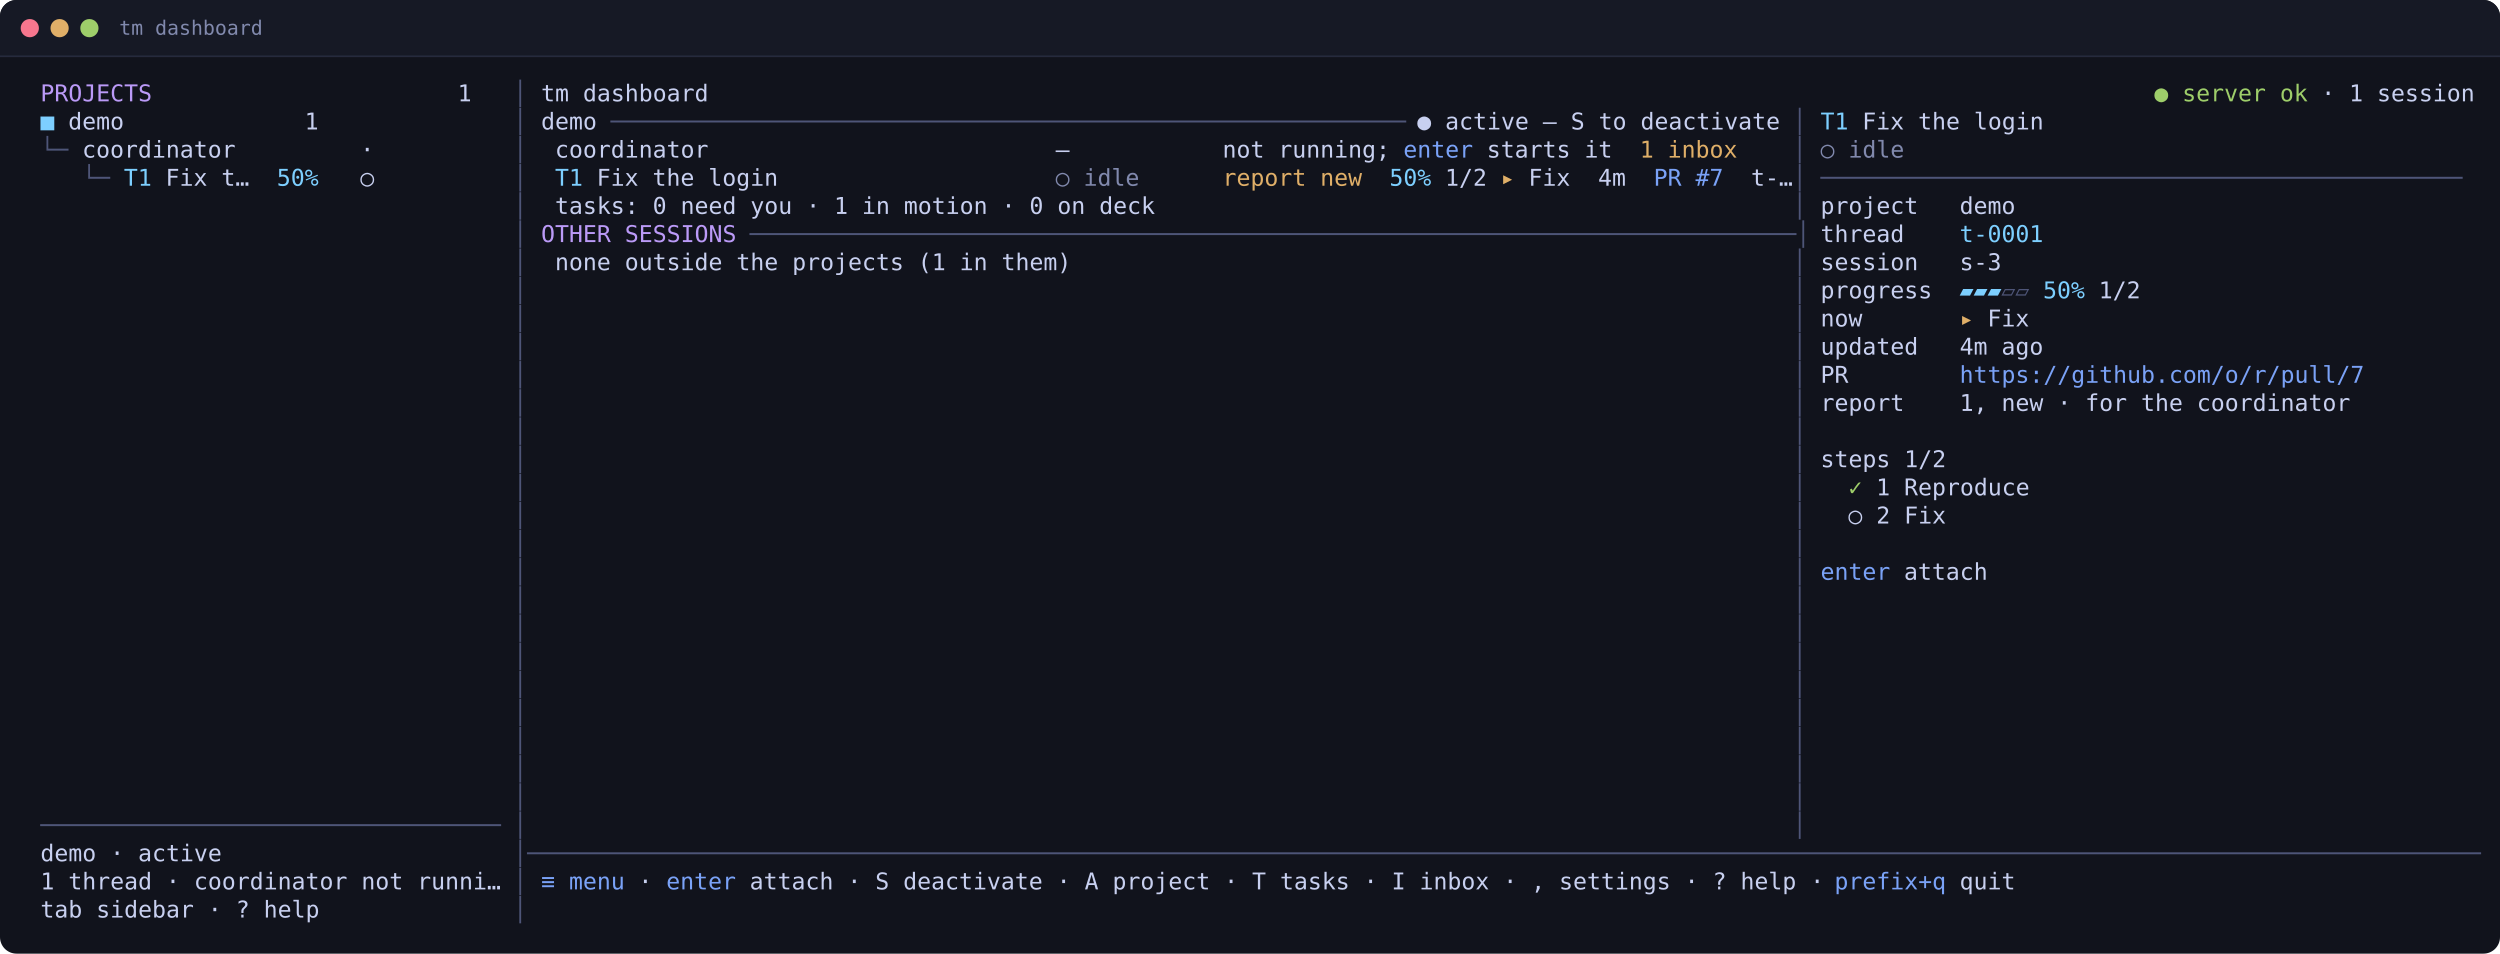
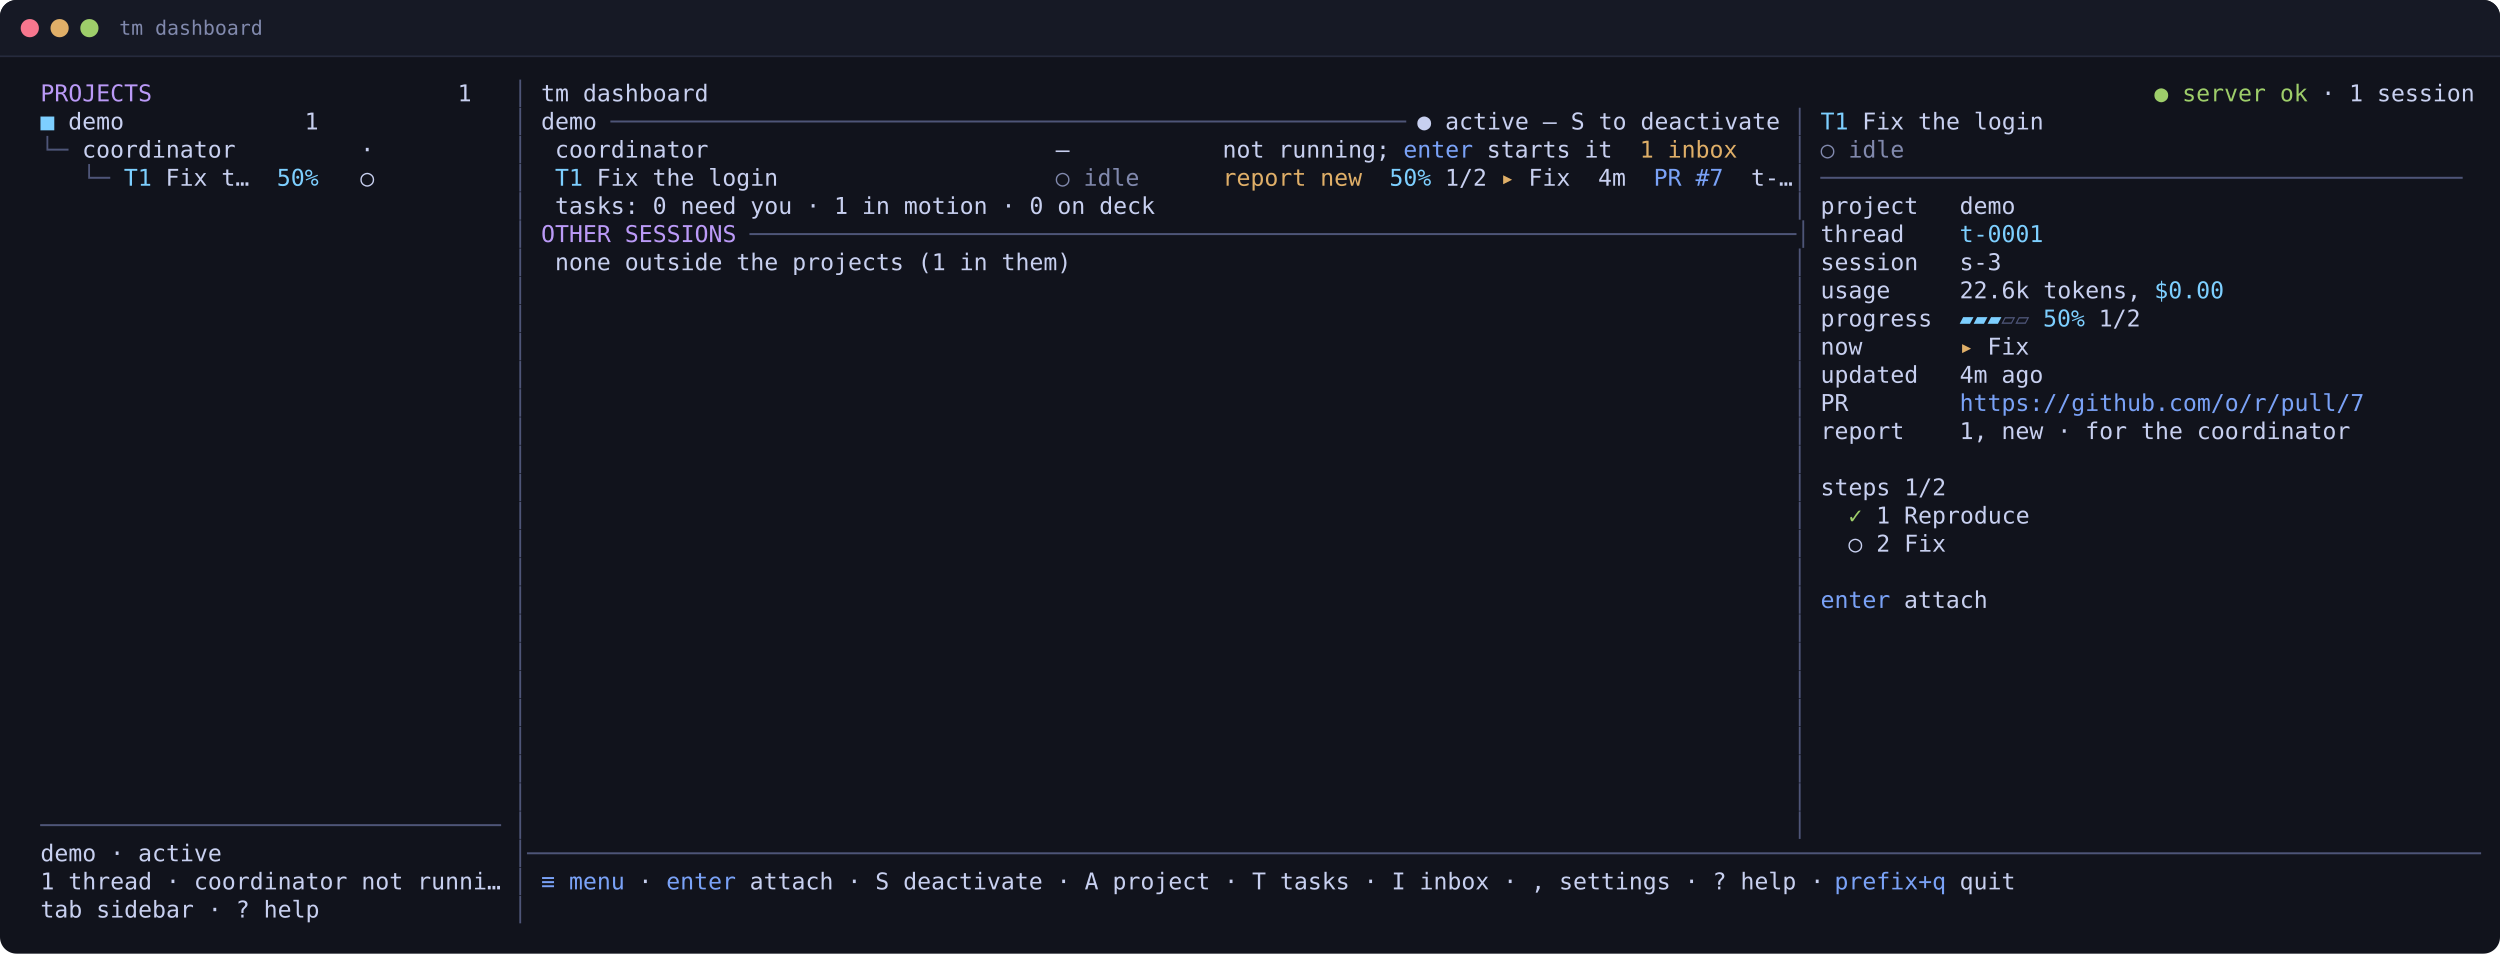
<svg xmlns="http://www.w3.org/2000/svg" width="1510" height="576" viewBox="0 0 1510 576" role="img" aria-labelledby="t">
  <style>text{font:14px ui-monospace,SFMono-Regular,Menlo,Consolas,'DejaVu Sans Mono','Liberation Mono',monospace;white-space:pre}</style>
  <rect width="1510" height="576" rx="10" fill="#11131c" />
  <rect width="1510" height="34" rx="10" fill="#161925" />
  <rect y="24" width="1510" height="10" fill="#161925" />
  <line x1="0" y1="34" x2="1510" y2="34" stroke="#262a3d" />
  <circle cx="18" cy="17" r="5.5" fill="#f7768e" />
  <circle cx="36" cy="17" r="5.5" fill="#e0af68" />
  <circle cx="54" cy="17" r="5.5" fill="#9ece6a" />
  <text x="72" y="21" fill="#8189ad" style="font-size:12px">tm dashboard</text>
  <text x="24.4" y="61.2" fill="#bb9af7" font-weight="700" textLength="67.2" lengthAdjust="spacingAndGlyphs">PROJECTS</text>
  <text x="276.4" y="61.2" fill="#c8d0f0">1</text>
  <text x="310.0" y="61.2" fill="#4e5578">│</text>
  <text x="326.8" y="61.2" fill="#c8d0f0" font-weight="700" textLength="100.8" lengthAdjust="spacingAndGlyphs">tm dashboard</text>
  <text x="1301.2" y="61.2" fill="#9ece6a" textLength="92.4" lengthAdjust="spacingAndGlyphs">● server ok</text>
  <text x="1402.0" y="61.2" fill="#c8d0f0" textLength="92.4" lengthAdjust="spacingAndGlyphs">· 1 session</text>
  <text x="24.4" y="78.2" fill="#7dcfff">■</text>
  <text x="41.2" y="78.2" fill="#c8d0f0" textLength="33.6" lengthAdjust="spacingAndGlyphs">demo</text>
  <text x="184.0" y="78.2" fill="#c8d0f0">1</text>
  <text x="310.0" y="78.2" fill="#4e5578">│</text>
  <text x="326.8" y="78.2" fill="#c8d0f0" textLength="33.6" lengthAdjust="spacingAndGlyphs">demo</text>
  <text x="368.8" y="78.2" fill="#4e5578" textLength="478.8" lengthAdjust="spacingAndGlyphs">─────────────────────────────────────────────────────────</text>
  <text x="856.0" y="78.2" fill="#c8d0f0" textLength="218.4" lengthAdjust="spacingAndGlyphs">● active — S to deactivate</text>
  <text x="1082.8" y="78.2" fill="#4e5578">│</text>
  <text x="1099.6" y="78.2" fill="#7dcfff" font-weight="700" textLength="16.8" lengthAdjust="spacingAndGlyphs">T1</text>
  <text x="1124.8" y="78.2" fill="#c8d0f0" textLength="109.2" lengthAdjust="spacingAndGlyphs">Fix the login</text>
  <text x="24.4" y="95.2" fill="#4e5578" textLength="16.8" lengthAdjust="spacingAndGlyphs">└─</text>
  <text x="49.6" y="95.2" fill="#c8d0f0" textLength="92.4" lengthAdjust="spacingAndGlyphs">coordinator</text>
  <text x="217.6" y="95.2" fill="#c8d0f0">·</text>
  <text x="310.0" y="95.2" fill="#4e5578">│</text>
  <text x="335.2" y="95.2" fill="#c8d0f0" textLength="92.4" lengthAdjust="spacingAndGlyphs">coordinator</text>
  <text x="637.6" y="95.2" fill="#c8d0f0">—</text>
  <text x="738.4" y="95.2" fill="#c8d0f0" textLength="100.8" lengthAdjust="spacingAndGlyphs">not running;</text>
  <text x="847.6" y="95.2" fill="#7aa2f7" textLength="42.0" lengthAdjust="spacingAndGlyphs">enter</text>
  <text x="898.0" y="95.2" fill="#c8d0f0" textLength="75.6" lengthAdjust="spacingAndGlyphs">starts it</text>
  <text x="990.4" y="95.2" fill="#e0af68" textLength="58.8" lengthAdjust="spacingAndGlyphs">1 inbox</text>
  <text x="1082.8" y="95.2" fill="#4e5578">│</text>
  <text x="1099.6" y="95.2" fill="#8189ad" textLength="50.4" lengthAdjust="spacingAndGlyphs">○ idle</text>
  <text x="49.6" y="112.2" fill="#4e5578" textLength="16.8" lengthAdjust="spacingAndGlyphs">└─</text>
  <text x="74.8" y="112.2" fill="#7dcfff" font-weight="700" textLength="16.8" lengthAdjust="spacingAndGlyphs">T1</text>
  <text x="100.0" y="112.2" fill="#c8d0f0" textLength="50.4" lengthAdjust="spacingAndGlyphs">Fix t…</text>
  <text x="167.2" y="112.2" fill="#7dcfff" textLength="25.2" lengthAdjust="spacingAndGlyphs">50%</text>
  <text x="217.6" y="112.2" fill="#c8d0f0">○</text>
  <text x="310.0" y="112.2" fill="#4e5578">│</text>
  <text x="335.2" y="112.2" fill="#7dcfff" font-weight="700" textLength="16.8" lengthAdjust="spacingAndGlyphs">T1</text>
  <text x="360.4" y="112.2" fill="#c8d0f0" textLength="109.2" lengthAdjust="spacingAndGlyphs">Fix the login</text>
  <text x="637.6" y="112.2" fill="#8189ad" textLength="50.4" lengthAdjust="spacingAndGlyphs">○ idle</text>
  <text x="738.4" y="112.2" fill="#e0af68" textLength="84.0" lengthAdjust="spacingAndGlyphs">report new</text>
  <text x="839.2" y="112.2" fill="#7dcfff" textLength="25.2" lengthAdjust="spacingAndGlyphs">50%</text>
  <text x="872.8" y="112.2" fill="#c8d0f0" textLength="25.2" lengthAdjust="spacingAndGlyphs">1/2</text>
  <text x="906.4" y="112.2" fill="#e0af68">▸</text>
  <text x="923.2" y="112.2" fill="#c8d0f0" textLength="25.2" lengthAdjust="spacingAndGlyphs">Fix</text>
  <text x="965.2" y="112.2" fill="#c8d0f0" textLength="16.8" lengthAdjust="spacingAndGlyphs">4m</text>
  <text x="998.8" y="112.2" fill="#7aa2f7" textLength="42.0" lengthAdjust="spacingAndGlyphs">PR #7</text>
  <text x="1057.6" y="112.2" fill="#c8d0f0" textLength="25.2" lengthAdjust="spacingAndGlyphs">t-…</text>
  <text x="1082.8" y="112.2" fill="#4e5578">│</text>
  <text x="1099.6" y="112.2" fill="#4e5578" textLength="386.4" lengthAdjust="spacingAndGlyphs">──────────────────────────────────────────────</text>
  <text x="310.0" y="129.2" fill="#4e5578">│</text>
  <text x="335.2" y="129.2" fill="#c8d0f0" textLength="361.2" lengthAdjust="spacingAndGlyphs">tasks: 0 need you · 1 in motion · 0 on deck</text>
  <text x="1082.8" y="129.2" fill="#4e5578">│</text>
  <text x="1099.6" y="129.2" fill="#c8d0f0" textLength="58.8" lengthAdjust="spacingAndGlyphs">project</text>
  <text x="1183.6" y="129.2" fill="#c8d0f0" textLength="33.6" lengthAdjust="spacingAndGlyphs">demo</text>
  <text x="310.0" y="146.2" fill="#4e5578">│</text>
  <text x="326.8" y="146.2" fill="#bb9af7" font-weight="700" textLength="117.6" lengthAdjust="spacingAndGlyphs">OTHER SESSIONS</text>
  <text x="452.8" y="146.2" fill="#4e5578" textLength="638.4" lengthAdjust="spacingAndGlyphs">───────────────────────────────────────────────────────────────────────────│</text>
  <text x="1099.6" y="146.2" fill="#c8d0f0" textLength="50.4" lengthAdjust="spacingAndGlyphs">thread</text>
  <text x="1183.6" y="146.2" fill="#7dcfff" font-weight="700" textLength="50.4" lengthAdjust="spacingAndGlyphs">t-0001</text>
  <text x="310.0" y="163.2" fill="#4e5578">│</text>
  <text x="335.2" y="163.2" fill="#c8d0f0" textLength="310.8" lengthAdjust="spacingAndGlyphs">none outside the projects (1 in them)</text>
  <text x="1082.8" y="163.2" fill="#4e5578">│</text>
  <text x="1099.6" y="163.2" fill="#c8d0f0" textLength="58.8" lengthAdjust="spacingAndGlyphs">session</text>
  <text x="1183.6" y="163.2" fill="#c8d0f0" textLength="25.2" lengthAdjust="spacingAndGlyphs">s-3</text>
  <text x="310.0" y="180.2" fill="#4e5578">│</text>
  <text x="1082.8" y="180.2" fill="#4e5578">│</text>
-   <text x="1099.6" y="180.2" fill="#c8d0f0" textLength="67.2" lengthAdjust="spacingAndGlyphs">progress</text>
-   <text x="1183.6" y="180.2" fill="#7dcfff" textLength="25.2" lengthAdjust="spacingAndGlyphs">▰▰▰</text>
-   <text x="1208.8" y="180.2" fill="#4e5578" textLength="16.8" lengthAdjust="spacingAndGlyphs">▱▱</text>
-   <text x="1234.0" y="180.2" fill="#7dcfff" textLength="25.2" lengthAdjust="spacingAndGlyphs">50%</text>
-   <text x="1267.6" y="180.2" fill="#c8d0f0" textLength="25.2" lengthAdjust="spacingAndGlyphs">1/2</text>
+   <text x="1099.6" y="180.2" fill="#c8d0f0" textLength="42.0" lengthAdjust="spacingAndGlyphs">usage</text>
+   <text x="1183.6" y="180.2" fill="#c8d0f0" textLength="109.2" lengthAdjust="spacingAndGlyphs">22.6k tokens,</text>
+   <text x="1301.2" y="180.2" fill="#7dcfff" textLength="42.0" lengthAdjust="spacingAndGlyphs">$0.00</text>
  <text x="310.0" y="197.2" fill="#4e5578">│</text>
  <text x="1082.8" y="197.2" fill="#4e5578">│</text>
-   <text x="1099.6" y="197.2" fill="#c8d0f0" textLength="25.2" lengthAdjust="spacingAndGlyphs">now</text>
-   <text x="1183.6" y="197.2" fill="#e0af68">▸</text>
-   <text x="1200.4" y="197.2" fill="#c8d0f0" textLength="25.2" lengthAdjust="spacingAndGlyphs">Fix</text>
+   <text x="1099.6" y="197.2" fill="#c8d0f0" textLength="67.2" lengthAdjust="spacingAndGlyphs">progress</text>
+   <text x="1183.6" y="197.2" fill="#7dcfff" textLength="25.2" lengthAdjust="spacingAndGlyphs">▰▰▰</text>
+   <text x="1208.8" y="197.2" fill="#4e5578" textLength="16.8" lengthAdjust="spacingAndGlyphs">▱▱</text>
+   <text x="1234.0" y="197.2" fill="#7dcfff" textLength="25.2" lengthAdjust="spacingAndGlyphs">50%</text>
+   <text x="1267.6" y="197.2" fill="#c8d0f0" textLength="25.2" lengthAdjust="spacingAndGlyphs">1/2</text>
  <text x="310.0" y="214.2" fill="#4e5578">│</text>
  <text x="1082.8" y="214.2" fill="#4e5578">│</text>
-   <text x="1099.6" y="214.2" fill="#c8d0f0" textLength="58.8" lengthAdjust="spacingAndGlyphs">updated</text>
-   <text x="1183.6" y="214.2" fill="#c8d0f0" textLength="50.4" lengthAdjust="spacingAndGlyphs">4m ago</text>
+   <text x="1099.6" y="214.2" fill="#c8d0f0" textLength="25.2" lengthAdjust="spacingAndGlyphs">now</text>
+   <text x="1183.6" y="214.2" fill="#e0af68">▸</text>
+   <text x="1200.4" y="214.2" fill="#c8d0f0" textLength="25.2" lengthAdjust="spacingAndGlyphs">Fix</text>
  <text x="310.0" y="231.2" fill="#4e5578">│</text>
  <text x="1082.8" y="231.2" fill="#4e5578">│</text>
-   <text x="1099.6" y="231.2" fill="#c8d0f0" textLength="16.8" lengthAdjust="spacingAndGlyphs">PR</text>
-   <text x="1183.6" y="231.2" fill="#7aa2f7" textLength="243.6" lengthAdjust="spacingAndGlyphs">https://github.com/o/r/pull/7</text>
+   <text x="1099.6" y="231.2" fill="#c8d0f0" textLength="58.8" lengthAdjust="spacingAndGlyphs">updated</text>
+   <text x="1183.6" y="231.2" fill="#c8d0f0" textLength="50.4" lengthAdjust="spacingAndGlyphs">4m ago</text>
  <text x="310.0" y="248.2" fill="#4e5578">│</text>
  <text x="1082.8" y="248.2" fill="#4e5578">│</text>
-   <text x="1099.6" y="248.2" fill="#c8d0f0" textLength="50.4" lengthAdjust="spacingAndGlyphs">report</text>
-   <text x="1183.6" y="248.2" fill="#c8d0f0" textLength="235.2" lengthAdjust="spacingAndGlyphs">1, new · for the coordinator</text>
+   <text x="1099.6" y="248.2" fill="#c8d0f0" textLength="16.8" lengthAdjust="spacingAndGlyphs">PR</text>
+   <text x="1183.6" y="248.2" fill="#7aa2f7" textLength="243.6" lengthAdjust="spacingAndGlyphs">https://github.com/o/r/pull/7</text>
  <text x="310.0" y="265.2" fill="#4e5578">│</text>
  <text x="1082.8" y="265.2" fill="#4e5578">│</text>
+   <text x="1099.6" y="265.2" fill="#c8d0f0" textLength="50.4" lengthAdjust="spacingAndGlyphs">report</text>
+   <text x="1183.6" y="265.2" fill="#c8d0f0" textLength="235.2" lengthAdjust="spacingAndGlyphs">1, new · for the coordinator</text>
  <text x="310.0" y="282.2" fill="#4e5578">│</text>
  <text x="1082.8" y="282.2" fill="#4e5578">│</text>
-   <text x="1099.6" y="282.2" fill="#c8d0f0" textLength="75.6" lengthAdjust="spacingAndGlyphs">steps 1/2</text>
  <text x="310.0" y="299.2" fill="#4e5578">│</text>
  <text x="1082.8" y="299.2" fill="#4e5578">│</text>
-   <text x="1116.4" y="299.2" fill="#9ece6a">✓</text>
-   <text x="1133.2" y="299.2" fill="#c8d0f0" textLength="92.4" lengthAdjust="spacingAndGlyphs">1 Reproduce</text>
+   <text x="1099.6" y="299.2" fill="#c8d0f0" textLength="75.6" lengthAdjust="spacingAndGlyphs">steps 1/2</text>
  <text x="310.0" y="316.2" fill="#4e5578">│</text>
  <text x="1082.8" y="316.2" fill="#4e5578">│</text>
-   <text x="1116.4" y="316.2" fill="#c8d0f0" textLength="58.8" lengthAdjust="spacingAndGlyphs">○ 2 Fix</text>
+   <text x="1116.4" y="316.2" fill="#9ece6a">✓</text>
+   <text x="1133.2" y="316.2" fill="#c8d0f0" textLength="92.4" lengthAdjust="spacingAndGlyphs">1 Reproduce</text>
  <text x="310.0" y="333.2" fill="#4e5578">│</text>
  <text x="1082.8" y="333.2" fill="#4e5578">│</text>
+   <text x="1116.4" y="333.2" fill="#c8d0f0" textLength="58.8" lengthAdjust="spacingAndGlyphs">○ 2 Fix</text>
  <text x="310.0" y="350.2" fill="#4e5578">│</text>
  <text x="1082.8" y="350.2" fill="#4e5578">│</text>
-   <text x="1099.6" y="350.2" fill="#7aa2f7" textLength="42.0" lengthAdjust="spacingAndGlyphs">enter</text>
-   <text x="1150.0" y="350.2" fill="#c8d0f0" textLength="50.4" lengthAdjust="spacingAndGlyphs">attach</text>
  <text x="310.0" y="367.2" fill="#4e5578">│</text>
  <text x="1082.8" y="367.2" fill="#4e5578">│</text>
+   <text x="1099.6" y="367.2" fill="#7aa2f7" textLength="42.0" lengthAdjust="spacingAndGlyphs">enter</text>
+   <text x="1150.0" y="367.2" fill="#c8d0f0" textLength="50.4" lengthAdjust="spacingAndGlyphs">attach</text>
  <text x="310.0" y="384.2" fill="#4e5578">│</text>
  <text x="1082.8" y="384.2" fill="#4e5578">│</text>
  <text x="310.0" y="401.2" fill="#4e5578">│</text>
  <text x="1082.8" y="401.2" fill="#4e5578">│</text>
  <text x="310.0" y="418.2" fill="#4e5578">│</text>
  <text x="1082.8" y="418.2" fill="#4e5578">│</text>
  <text x="310.0" y="435.2" fill="#4e5578">│</text>
  <text x="1082.8" y="435.2" fill="#4e5578">│</text>
  <text x="310.0" y="452.2" fill="#4e5578">│</text>
  <text x="1082.8" y="452.2" fill="#4e5578">│</text>
  <text x="310.0" y="469.2" fill="#4e5578">│</text>
  <text x="1082.8" y="469.2" fill="#4e5578">│</text>
  <text x="310.0" y="486.2" fill="#4e5578">│</text>
  <text x="1082.8" y="486.2" fill="#4e5578">│</text>
  <text x="24.4" y="503.2" fill="#4e5578" textLength="277.2" lengthAdjust="spacingAndGlyphs">─────────────────────────────────</text>
  <text x="310.0" y="503.2" fill="#4e5578">│</text>
  <text x="1082.8" y="503.2" fill="#4e5578">│</text>
  <text x="24.4" y="520.2" fill="#c8d0f0" textLength="109.2" lengthAdjust="spacingAndGlyphs">demo · active</text>
  <text x="310.0" y="520.2" fill="#4e5578" textLength="1184.4" lengthAdjust="spacingAndGlyphs">│────────────────────────────────────────────────────────────────────────────────────────────────────────────────────────────────────────────</text>
  <text x="24.4" y="537.2" fill="#c8d0f0" textLength="277.2" lengthAdjust="spacingAndGlyphs">1 thread · coordinator not runni…</text>
  <text x="310.0" y="537.2" fill="#4e5578">│</text>
  <text x="326.8" y="537.2" fill="#7aa2f7" textLength="50.4" lengthAdjust="spacingAndGlyphs">≡ menu</text>
  <text x="385.6" y="537.2" fill="#c8d0f0">·</text>
  <text x="402.4" y="537.2" fill="#7aa2f7" textLength="42.0" lengthAdjust="spacingAndGlyphs">enter</text>
  <text x="452.8" y="537.2" fill="#c8d0f0" textLength="646.8" lengthAdjust="spacingAndGlyphs">attach · S deactivate · A project · T tasks · I inbox · , settings · ? help ·</text>
  <text x="1108.0" y="537.2" fill="#7aa2f7" textLength="67.2" lengthAdjust="spacingAndGlyphs">prefix+q</text>
  <text x="1183.6" y="537.2" fill="#c8d0f0" textLength="33.6" lengthAdjust="spacingAndGlyphs">quit</text>
  <text x="24.4" y="554.2" fill="#c8d0f0" textLength="168.0" lengthAdjust="spacingAndGlyphs">tab sidebar · ? help</text>
  <text x="310.0" y="554.2" fill="#4e5578">│</text>
</svg>
